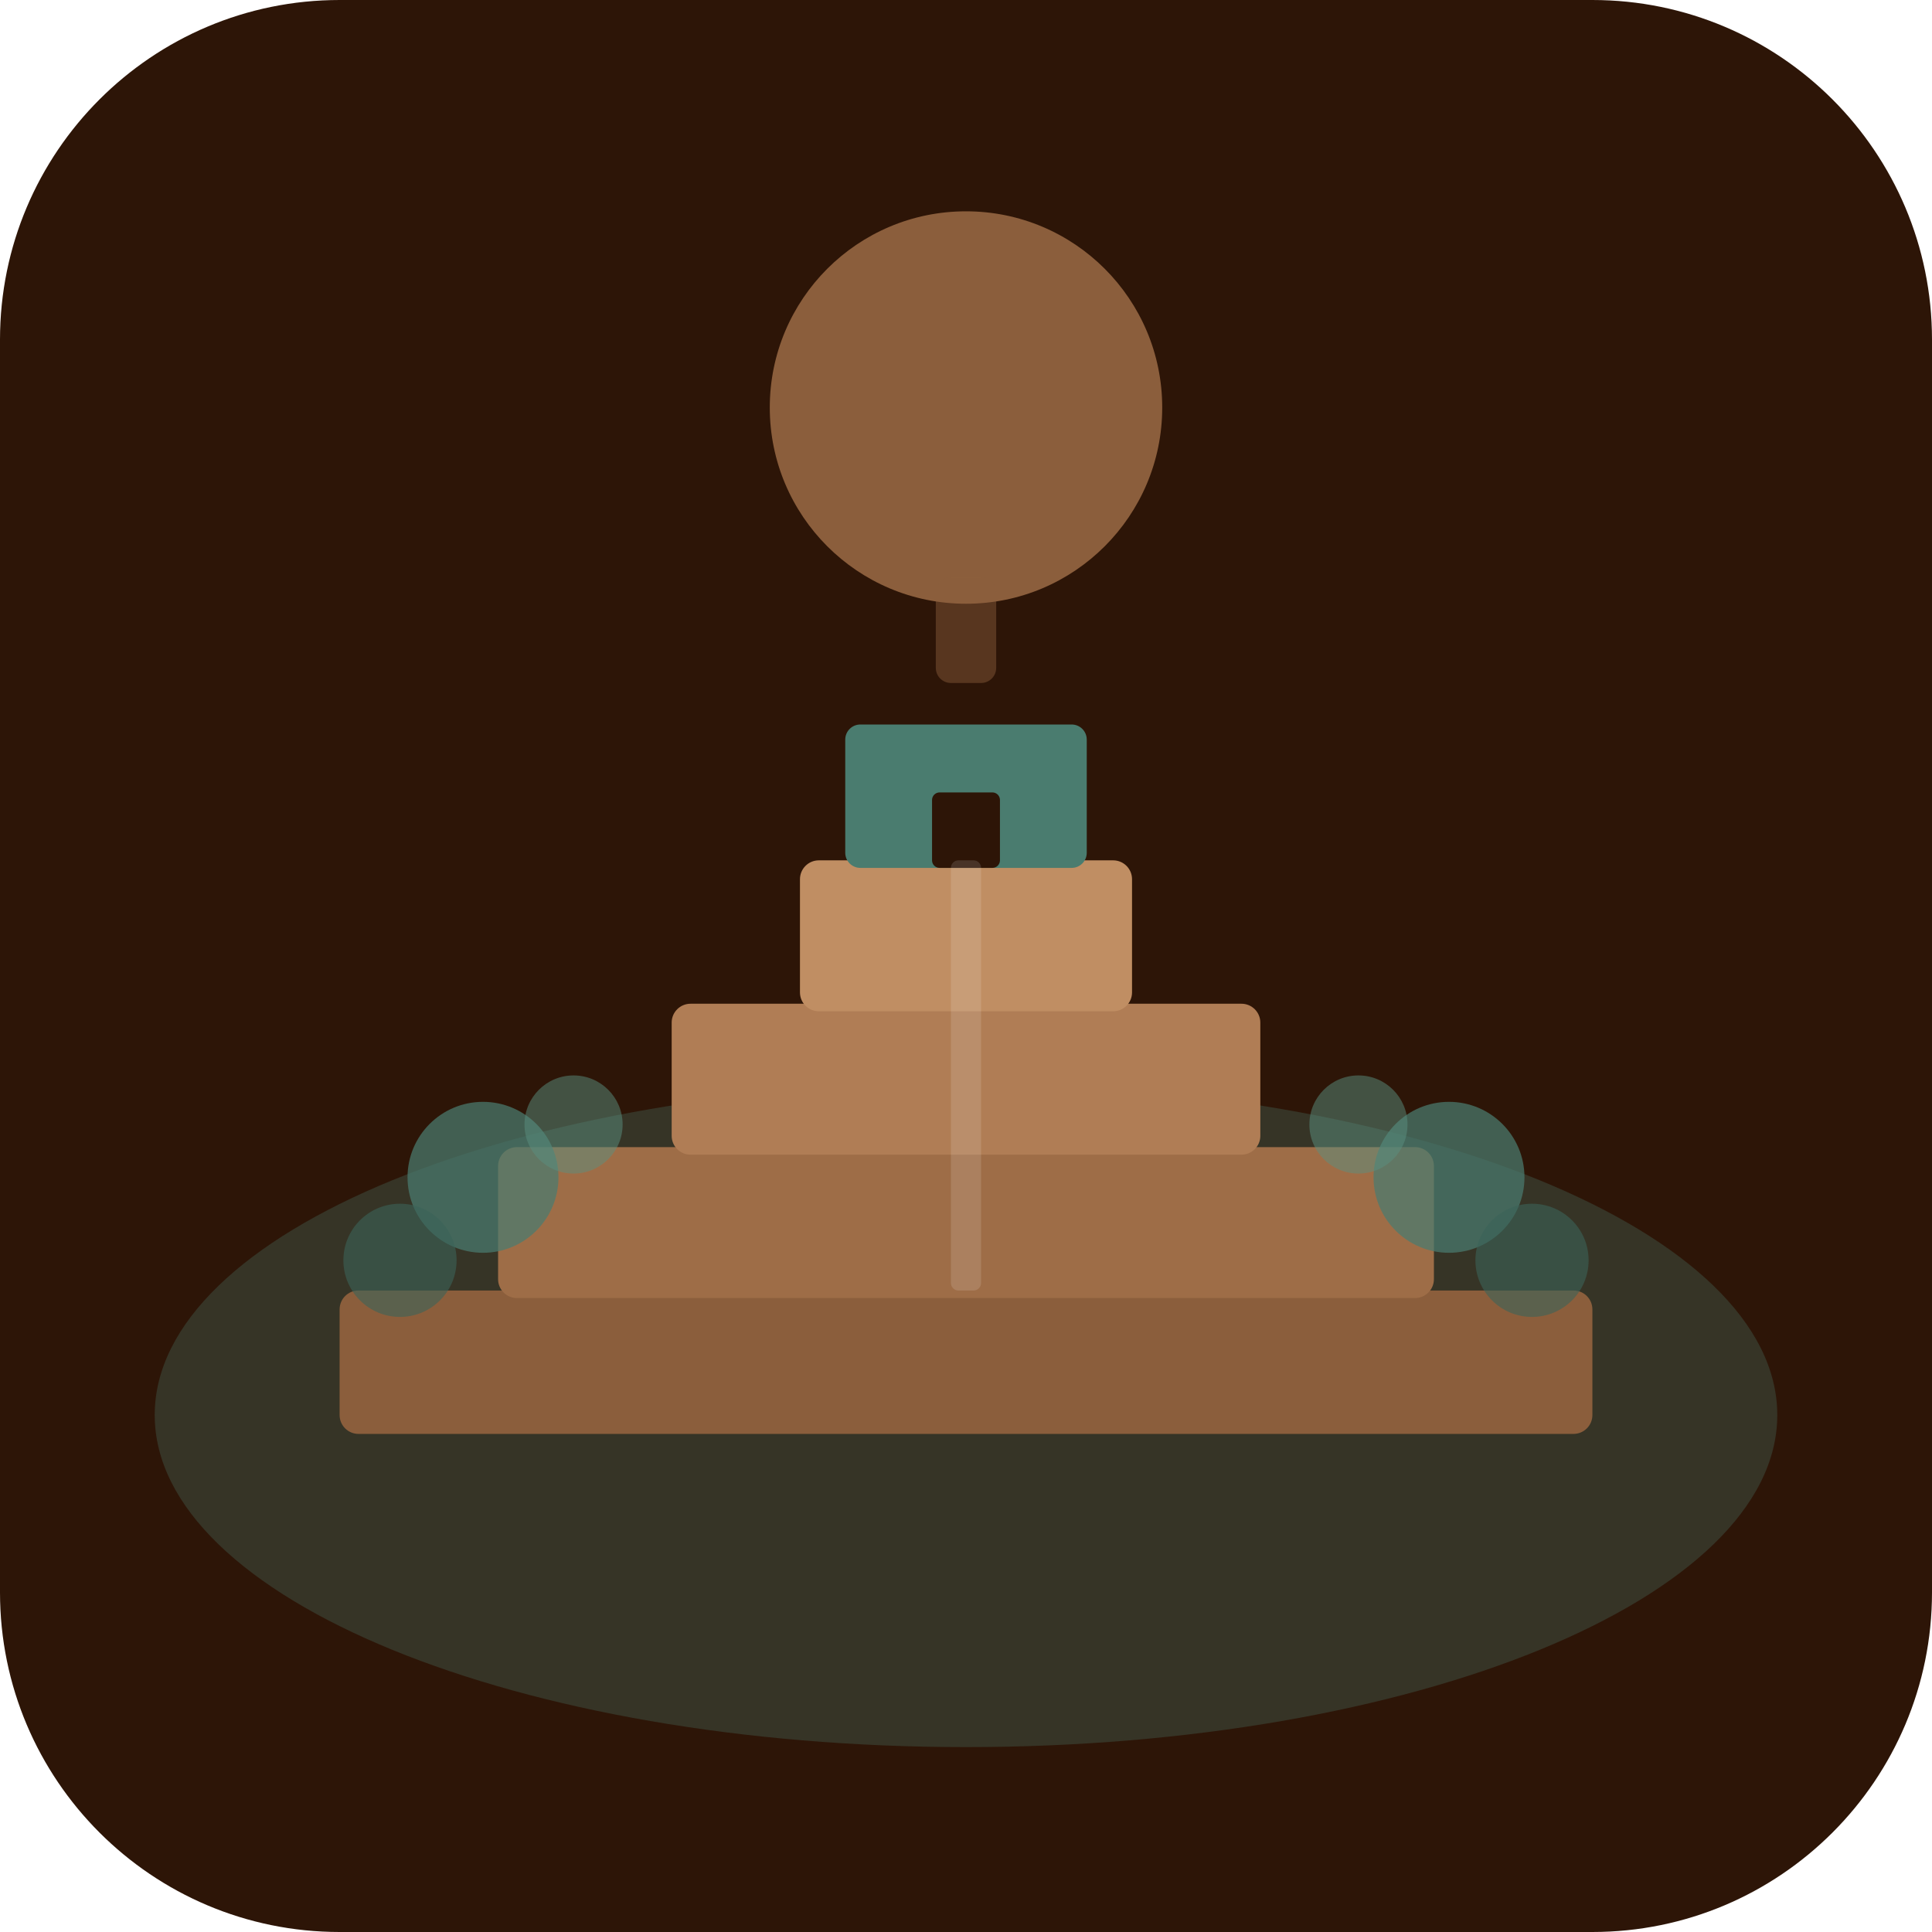
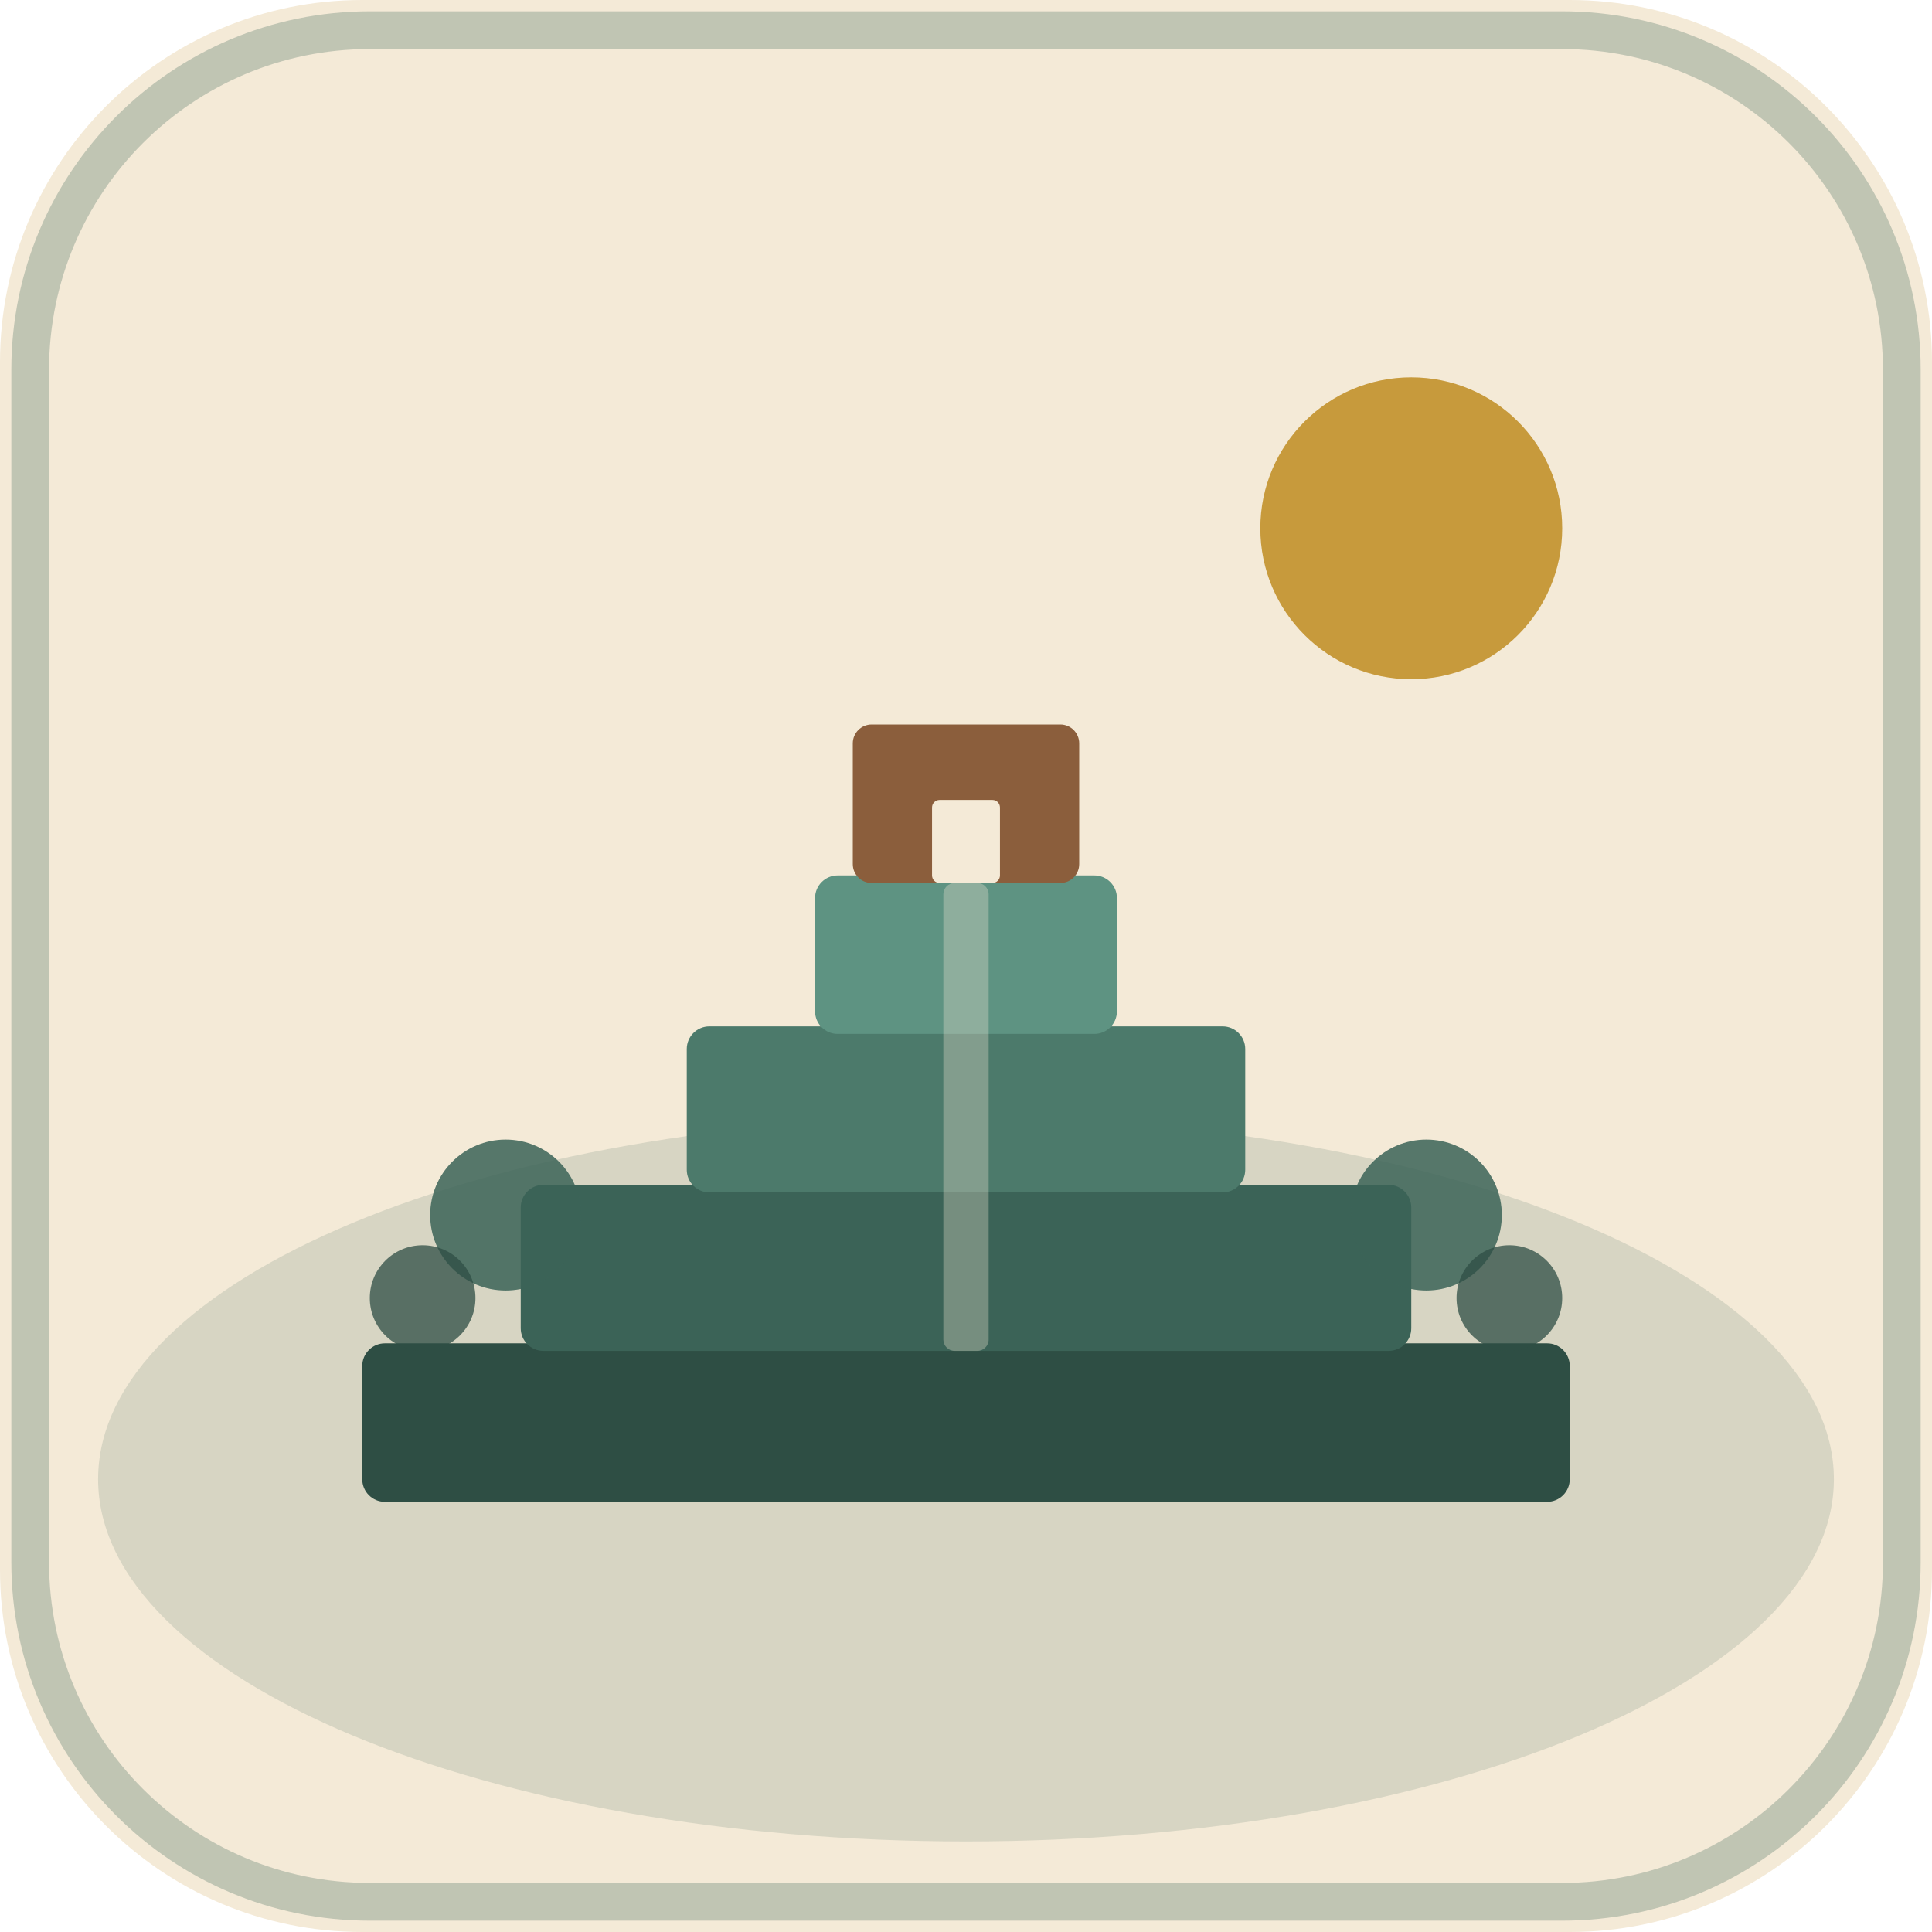
<svg xmlns="http://www.w3.org/2000/svg" viewBox="0 0 512 512">
-   <rect x="0" y="0" width="512" height="512" rx="90" fill="#2d1507" />
-   <circle cx="256" cy="108" r="52" fill="#8B5E3C" />
-   <rect x="248" y="153" width="16" height="28" rx="4" fill="#8B5E3C" opacity="0.45" />
-   <ellipse cx="256" cy="375" rx="215" ry="88" fill="#4A7C6F" opacity="0.30" />
-   <rect x="90" y="342" width="332" height="38" rx="5" fill="#8B5E3C" />
-   <rect x="132" y="304" width="248" height="40" rx="5" fill="#9E6D47" />
-   <rect x="178" y="266" width="156" height="40" rx="5" fill="#B07D55" />
-   <rect x="212" y="228" width="88" height="40" rx="5" fill="#C08E63" />
-   <rect x="224" y="192" width="64" height="38" rx="4" fill="#4A7C6F" />
-   <rect x="247" y="210" width="18" height="20" rx="2" fill="#2d1507" />
-   <rect x="252" y="228" width="8" height="114" rx="2" fill="rgba(255,255,255,0.13)" />
-   <circle cx="128" cy="312" r="20" fill="#4A7C6F" opacity="0.72" />
-   <circle cx="106" cy="334" r="15" fill="#3a6358" opacity="0.60" />
-   <circle cx="152" cy="298" r="13" fill="#5a9080" opacity="0.50" />
-   <circle cx="384" cy="312" r="20" fill="#4A7C6F" opacity="0.72" />
-   <circle cx="406" cy="334" r="15" fill="#3a6358" opacity="0.60" />
-   <circle cx="360" cy="298" r="13" fill="#5a9080" opacity="0.50" />
+   <rect x="0" y="0" width="512" height="512" rx="96" fill="#F4EAD7" />
+   <rect x="8" y="8" width="496" height="496" rx="90" fill="none" stroke="#3B6357" stroke-width="10" opacity="0.28" />
+   <circle cx="374" cy="140" r="40" fill="#C79A3C" />
+   <ellipse cx="256" cy="392" rx="230" ry="96" fill="#3B6357" opacity="0.16" />
+   <rect x="96" y="356" width="320" height="42" rx="6" fill="#2E4E44" />
+   <rect x="138" y="314" width="236" height="44" rx="6" fill="#3B6357" />
+   <rect x="182" y="272" width="148" height="44" rx="6" fill="#4C7A6B" />
+   <rect x="216" y="232" width="80" height="42" rx="6" fill="#5E9382" />
+   <rect x="226" y="192" width="60" height="42" rx="5" fill="#8B5E3C" />
+   <rect x="247" y="212" width="18" height="22" rx="2" fill="#F4EAD7" />
+   <rect x="250" y="234" width="12" height="124" rx="3" fill="#F4EAD7" opacity="0.32" />
+   <circle cx="134" cy="322" r="20" fill="#3B6357" opacity="0.85" />
+   <circle cx="112" cy="344" r="14" fill="#2E4E44" opacity="0.75" />
+   <circle cx="378" cy="322" r="20" fill="#3B6357" opacity="0.85" />
+   <circle cx="400" cy="344" r="14" fill="#2E4E44" opacity="0.75" />
</svg>
